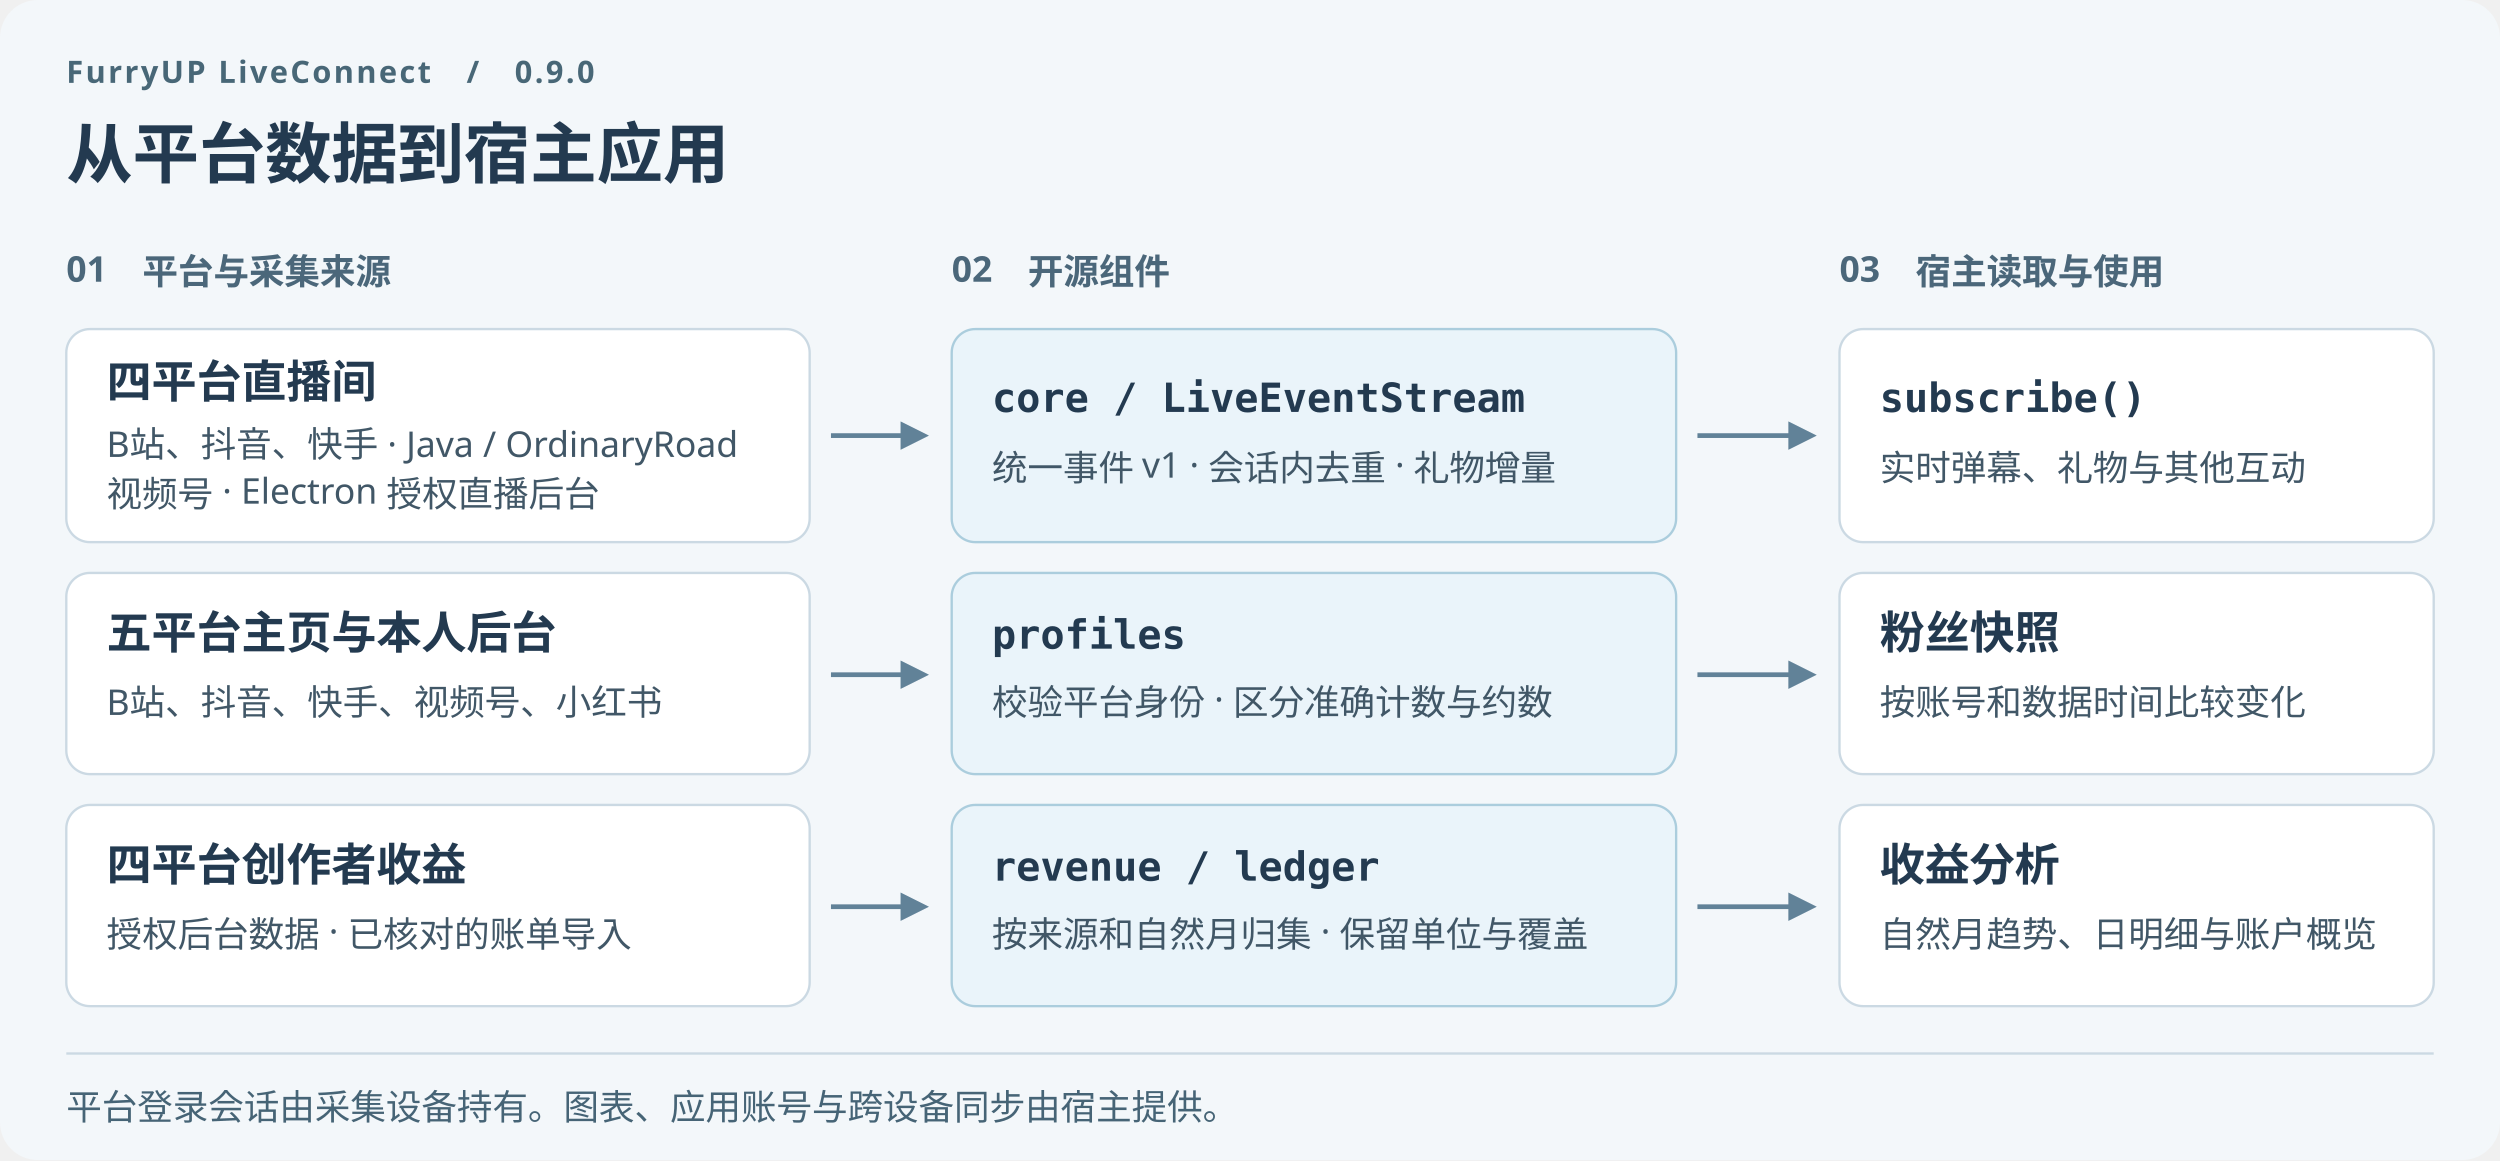
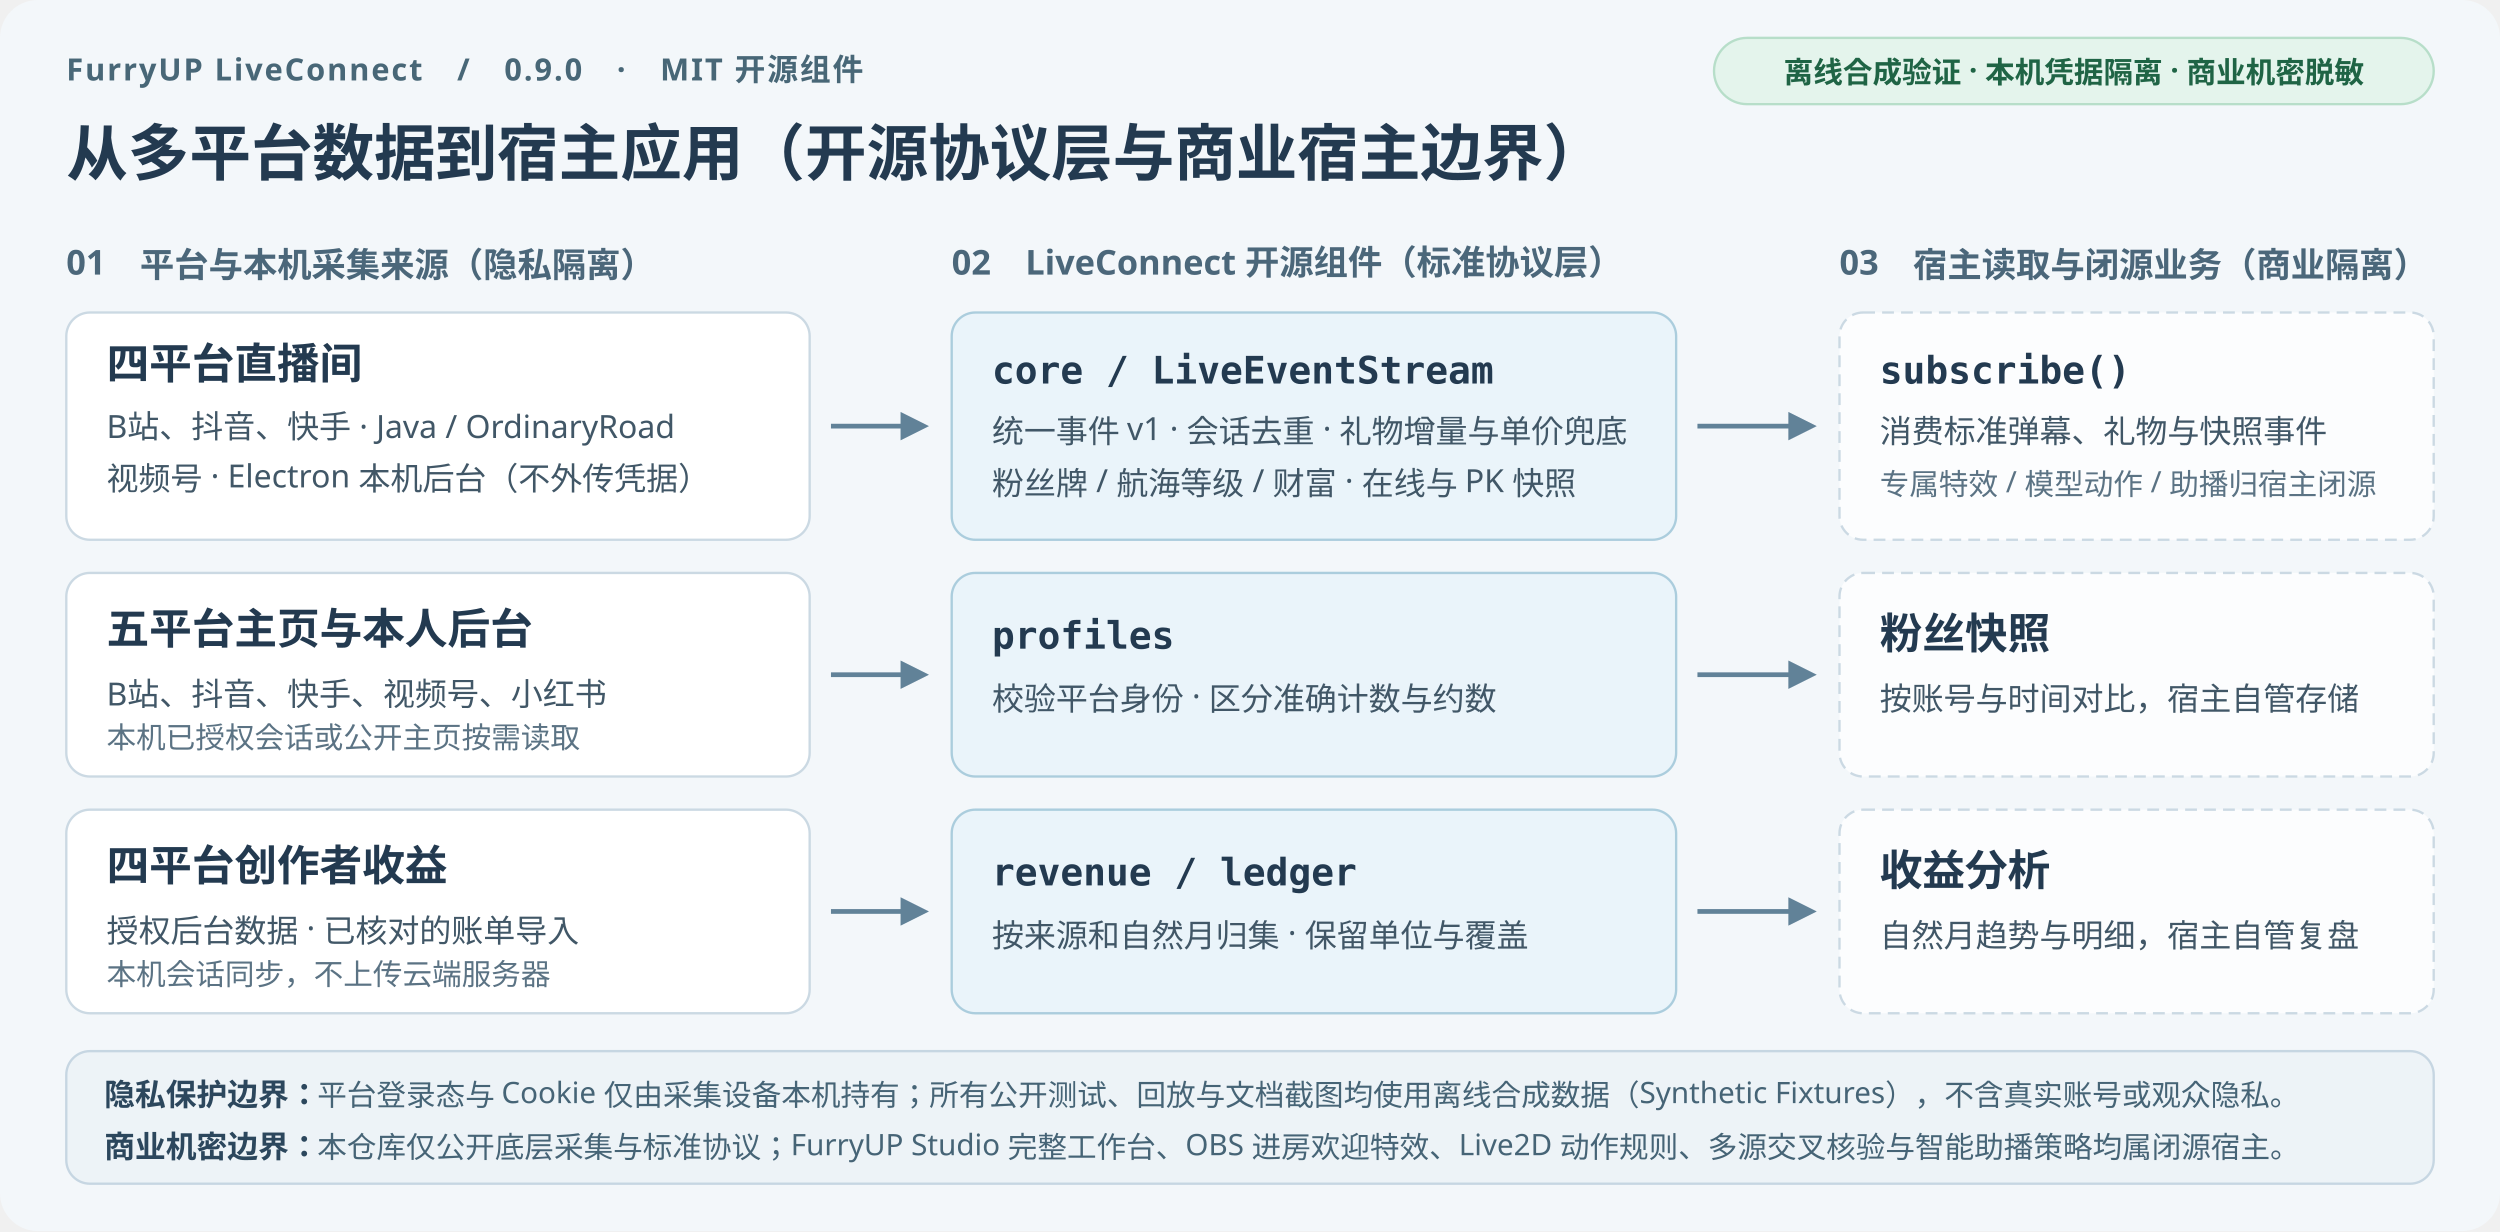
- <svg xmlns="http://www.w3.org/2000/svg" viewBox="0 0 1056 490" role="img" aria-labelledby="title desc">
+ <svg xmlns="http://www.w3.org/2000/svg" viewBox="0 0 1056 520" role="img" aria-labelledby="title desc">
  <defs>
    <marker id="tip" viewBox="0 0 10 10" refX="8" refY="5" markerWidth="6" markerHeight="6" orient="auto">
      <path d="M0 0 10 5 0 10z" fill="#618298" />
    </marker>
    <style>
-       text{font-family:system-ui,"Microsoft YaHei",sans-serif;fill:#233a50}.title{font-size:28px;font-weight:700}.kicker{font-size:13px;font-weight:650;letter-spacing:1px;fill:#486777}.col{font-size:15px;font-weight:650;fill:#4b677a}.card{fill:#fff;stroke:#cbd9e3}.module{fill:#eaf4fa;stroke:#abcddd}.head{font-size:19px;font-weight:650}.body{font-size:15px;fill:#415767}.code{font-family:ui-monospace,Consolas,monospace;font-size:17px;font-weight:650}.arrow{fill:none;stroke:#618298;stroke-width:2;marker-end:url(#tip)}.foot{font-size:15px;fill:#466476}
+       text{font-family:system-ui,"Microsoft YaHei",sans-serif;fill:#233a50}.title{font-size:26px;font-weight:700}.kicker{font-size:13px;font-weight:650;letter-spacing:.8px;fill:#486777}.badge{fill:#e4f4ec;stroke:#b7dec9}.badge-text{font-size:12.5px;font-weight:650;fill:#1f6445}.col{font-size:14.5px;font-weight:650;fill:#4b677a}.card{fill:#fff;stroke:#cbd9e3}.module{fill:#eaf4fa;stroke:#abcddd}.host{fill:#fcfdfe;stroke:#cbd9e3;stroke-dasharray:5 3}.head{font-size:18px;font-weight:650}.body{font-size:13.5px;fill:#415767}.muted{font-size:12.5px;fill:#5b7384}.code{font-family:ui-monospace,Consolas,monospace;font-size:16px;font-weight:650}.arrow{fill:none;stroke:#618298;stroke-width:2;marker-end:url(#tip)}.guard{fill:#edf3f7;stroke:#c6d6e2}.foot-title{font-size:13px;font-weight:700;fill:#2c475d}.foot{font-size:12.5px;fill:#466476}
    </style>
  </defs>
-   <rect width="1056" height="490" rx="16" fill="#f3f7fa" />
-   <text class="kicker" x="28" y="35">FurryUP LiveConnect　/　0.9.0</text>
-   <text class="title" x="28" y="75">从平台数据到宿主应用</text>
-   <text class="col" x="28" y="119">01　平台与采集来源</text>
-   <text class="col" x="402" y="119">02　开源组件</text>
-   <text class="col" x="777" y="119">03　宿主读取与使用</text>
-   <g transform="translate(0 139)">
-     <rect class="card" x="28" width="314" height="90" rx="10" />
-     <rect class="module" x="402" width="306" height="90" rx="10" />
-     <rect class="card" x="777" width="251" height="90" rx="10" />
-     <text class="head" x="45" y="29">四平台直播间</text>
-     <text class="body" x="45" y="54">B站、抖音、快手 · Java / OrdinaryRoad</text>
-     <text class="body" x="45" y="75">视频号 · Electron 授权直播后台</text>
-     <text class="code" x="419" y="35">core / LiveEventStream</text>
-     <text class="body" x="419" y="64">统一事件 v1 · 会话内去重 · 礼物增量</text>
-     <text class="code" x="794" y="35">subscribe()</text>
-     <text class="body" x="794" y="64">实时弹幕、礼物与其他互动</text>
-     <path class="arrow" d="M351 45H390" />
-     <path class="arrow" d="M717 45H765" />
+   <rect width="1056" height="520" rx="16" fill="#f3f7fa" />
+   <text class="kicker" x="28" y="34">FurryUP LiveConnect　/　0.9.0　·　MIT 开源组件</text>
+   <rect class="badge" x="724" y="16" width="304" height="28" rx="14" />
+   <text class="badge-text" x="876" y="35" text-anchor="middle">离线合成验证 · 本机凭据隔离 · 商业机密脱敏</text>
+   <text class="title" x="28" y="74">从多平台数据到宿主应用（开源协议层与商业宿主边界）</text>
+   <text class="col" x="28" y="116">01　平台与本机采集来源（隐私隔离）</text>
+   <text class="col" x="402" y="116">02　LiveConnect 开源组件（标准协议层）</text>
+   <text class="col" x="777" y="116">03　宿主读取与闭源业务（商业隔离）</text>
+   <g transform="translate(0 132)">
+     <rect class="card" x="28" width="314" height="96" rx="10" />
+     <rect class="module" x="402" width="306" height="96" rx="10" />
+     <rect class="host" x="777" width="251" height="96" rx="10" />
+     <text class="head" x="45" y="28">四平台直播间</text>
+     <text class="body" x="45" y="53">B站、抖音、快手 · Java / OrdinaryRoad</text>
+     <text class="body" x="45" y="75">视频号 · Electron 本机后台（不外传凭据）</text>
+     <text class="code" x="419" y="30">core / LiveEventStream</text>
+     <text class="body" x="419" y="55">统一事件 v1 · 会话去重 · 礼物增量与单价兜底</text>
+     <text class="body" x="419" y="77">粉丝牌 / 航海等级 / 财富 · 在线与 PK 快照</text>
+     <text class="code" x="794" y="30">subscribe()</text>
+     <text class="body" x="794" y="55">消费标准弹幕、礼物与快照事件</text>
+     <text class="muted" x="794" y="77">专属特效 / 模型动作 / 助播归宿主闭源</text>
+     <path class="arrow" d="M351 48H390" />
+     <path class="arrow" d="M717 48H765" />
  </g>
  <g transform="translate(0 242)">
-     <rect class="card" x="28" width="314" height="85" rx="10" />
-     <rect class="module" x="402" width="306" height="85" rx="10" />
-     <rect class="card" x="777" width="251" height="85" rx="10" />
-     <text class="head" x="45" y="32">五平台主页与本人后台</text>
-     <text class="body" x="45" y="60">B站、抖音、快手、视频号、小红书</text>
+     <rect class="card" x="28" width="314" height="86" rx="10" />
+     <rect class="module" x="402" width="306" height="86" rx="10" />
+     <rect class="host" x="777" width="251" height="86" rx="10" />
+     <text class="head" x="45" y="30">五平台主页与本人后台</text>
+     <text class="body" x="45" y="56">B站、抖音、快手、视频号、小红书</text>
+     <text class="muted" x="45" y="74">本机已授权会话或公开主页按需读取</text>
    <text class="code" x="419" y="32">profiles</text>
-     <text class="body" x="419" y="60">校验平台身份 · 区分准确计数与约数</text>
+     <text class="body" x="419" y="58">校验平台身份 · 区分准确计数与约数</text>
    <text class="head" x="794" y="32">粉丝快照</text>
-     <text class="body" x="794" y="60">按账号和数据时间比较变化</text>
+     <text class="body" x="794" y="58">按账号与时间对比，宿主自管存储</text>
    <path class="arrow" d="M351 43H390" />
    <path class="arrow" d="M717 43H765" />
  </g>
-   <g transform="translate(0 340)">
-     <rect class="card" x="28" width="314" height="85" rx="10" />
-     <rect class="module" x="402" width="306" height="85" rx="10" />
-     <rect class="card" x="777" width="251" height="85" rx="10" />
-     <text class="head" x="45" y="32">四平台创作者收益</text>
-     <text class="body" x="45" y="60">授权后台数据 · 已核对的账单导入</text>
+   <g transform="translate(0 342)">
+     <rect class="card" x="28" width="314" height="86" rx="10" />
+     <rect class="module" x="402" width="306" height="86" rx="10" />
+     <rect class="host" x="777" width="251" height="86" rx="10" />
+     <text class="head" x="45" y="30">四平台创作者收益</text>
+     <text class="body" x="45" y="56">授权后台数据 · 已核对的账单导入</text>
+     <text class="muted" x="45" y="74">本机会话同步，不上传云端服务器</text>
    <text class="code" x="419" y="32">revenue / ledger</text>
-     <text class="body" x="419" y="60">按来源和自然月归集 · 保留单位与覆盖</text>
+     <text class="body" x="419" y="58">按来源和自然月归集 · 保留单位与覆盖</text>
    <text class="head" x="794" y="32">收益分析</text>
-     <text class="body" x="794" y="60">自然月趋势、日明细与账户概览</text>
+     <text class="body" x="794" y="58">自然月趋势与明细，宿主自管复盘</text>
    <path class="arrow" d="M351 43H390" />
    <path class="arrow" d="M717 43H765" />
  </g>
-   <path d="M28 445H1028" stroke="#cbd9e3" />
-   <text class="foot" x="28" y="473">平台登录会话由采集设备持有。图表、应用账号与跨设备同步由宿主提供。</text>
+   <rect class="guard" x="28" y="444" width="1000" height="56" rx="10" />
+   <text class="foot-title" x="44" y="467">隐私保护边界：</text>
+   <text class="foot" x="134" y="467">平台登录态与 Cookie 仅由采集设备本机持有；所有公开测试、回放与文档截图均使用离线合成数据（Synthetic Fixtures），不含真实账号或观众隐私。</text>
+   <text class="foot-title" x="44" y="489">商业机密边界：</text>
+   <text class="foot" x="134" y="489">本仓库仅公开底层采集与标准协议；FurryUP Studio 完整工作台、OBS 进房欢迎特效、Live2D 动作规则、多源交叉核验与智能助播策略均属闭源宿主。</text>
</svg>
